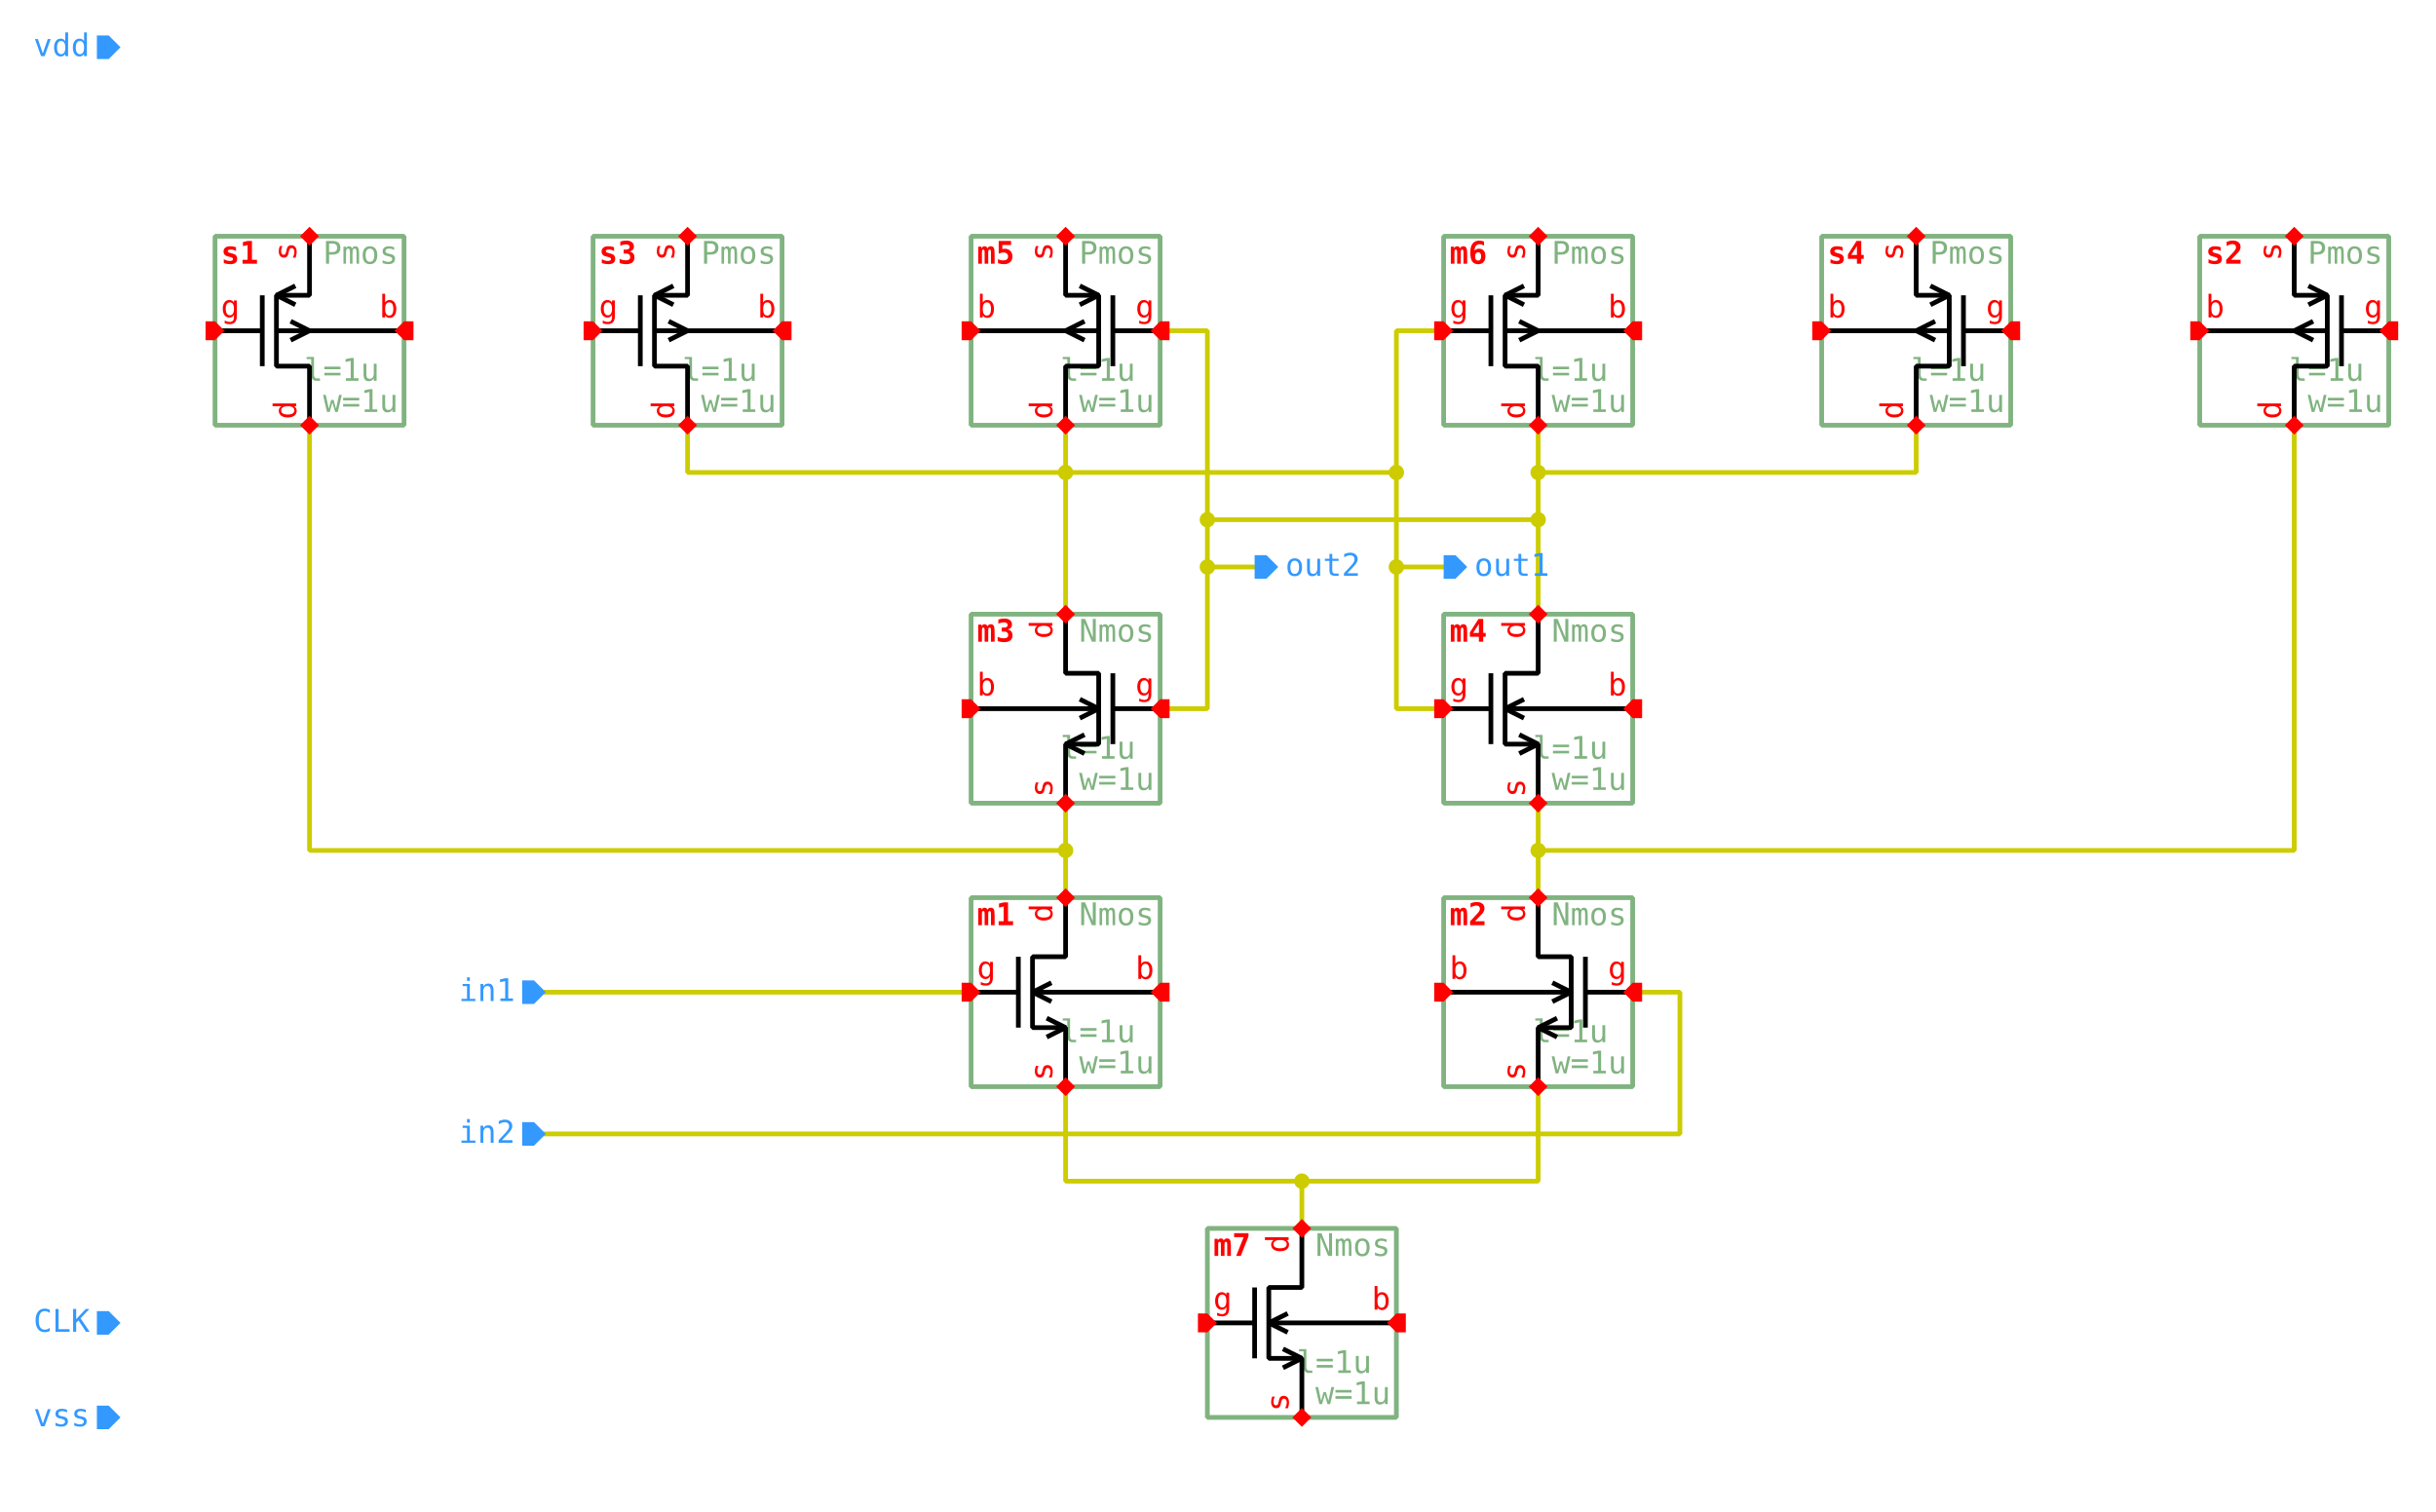
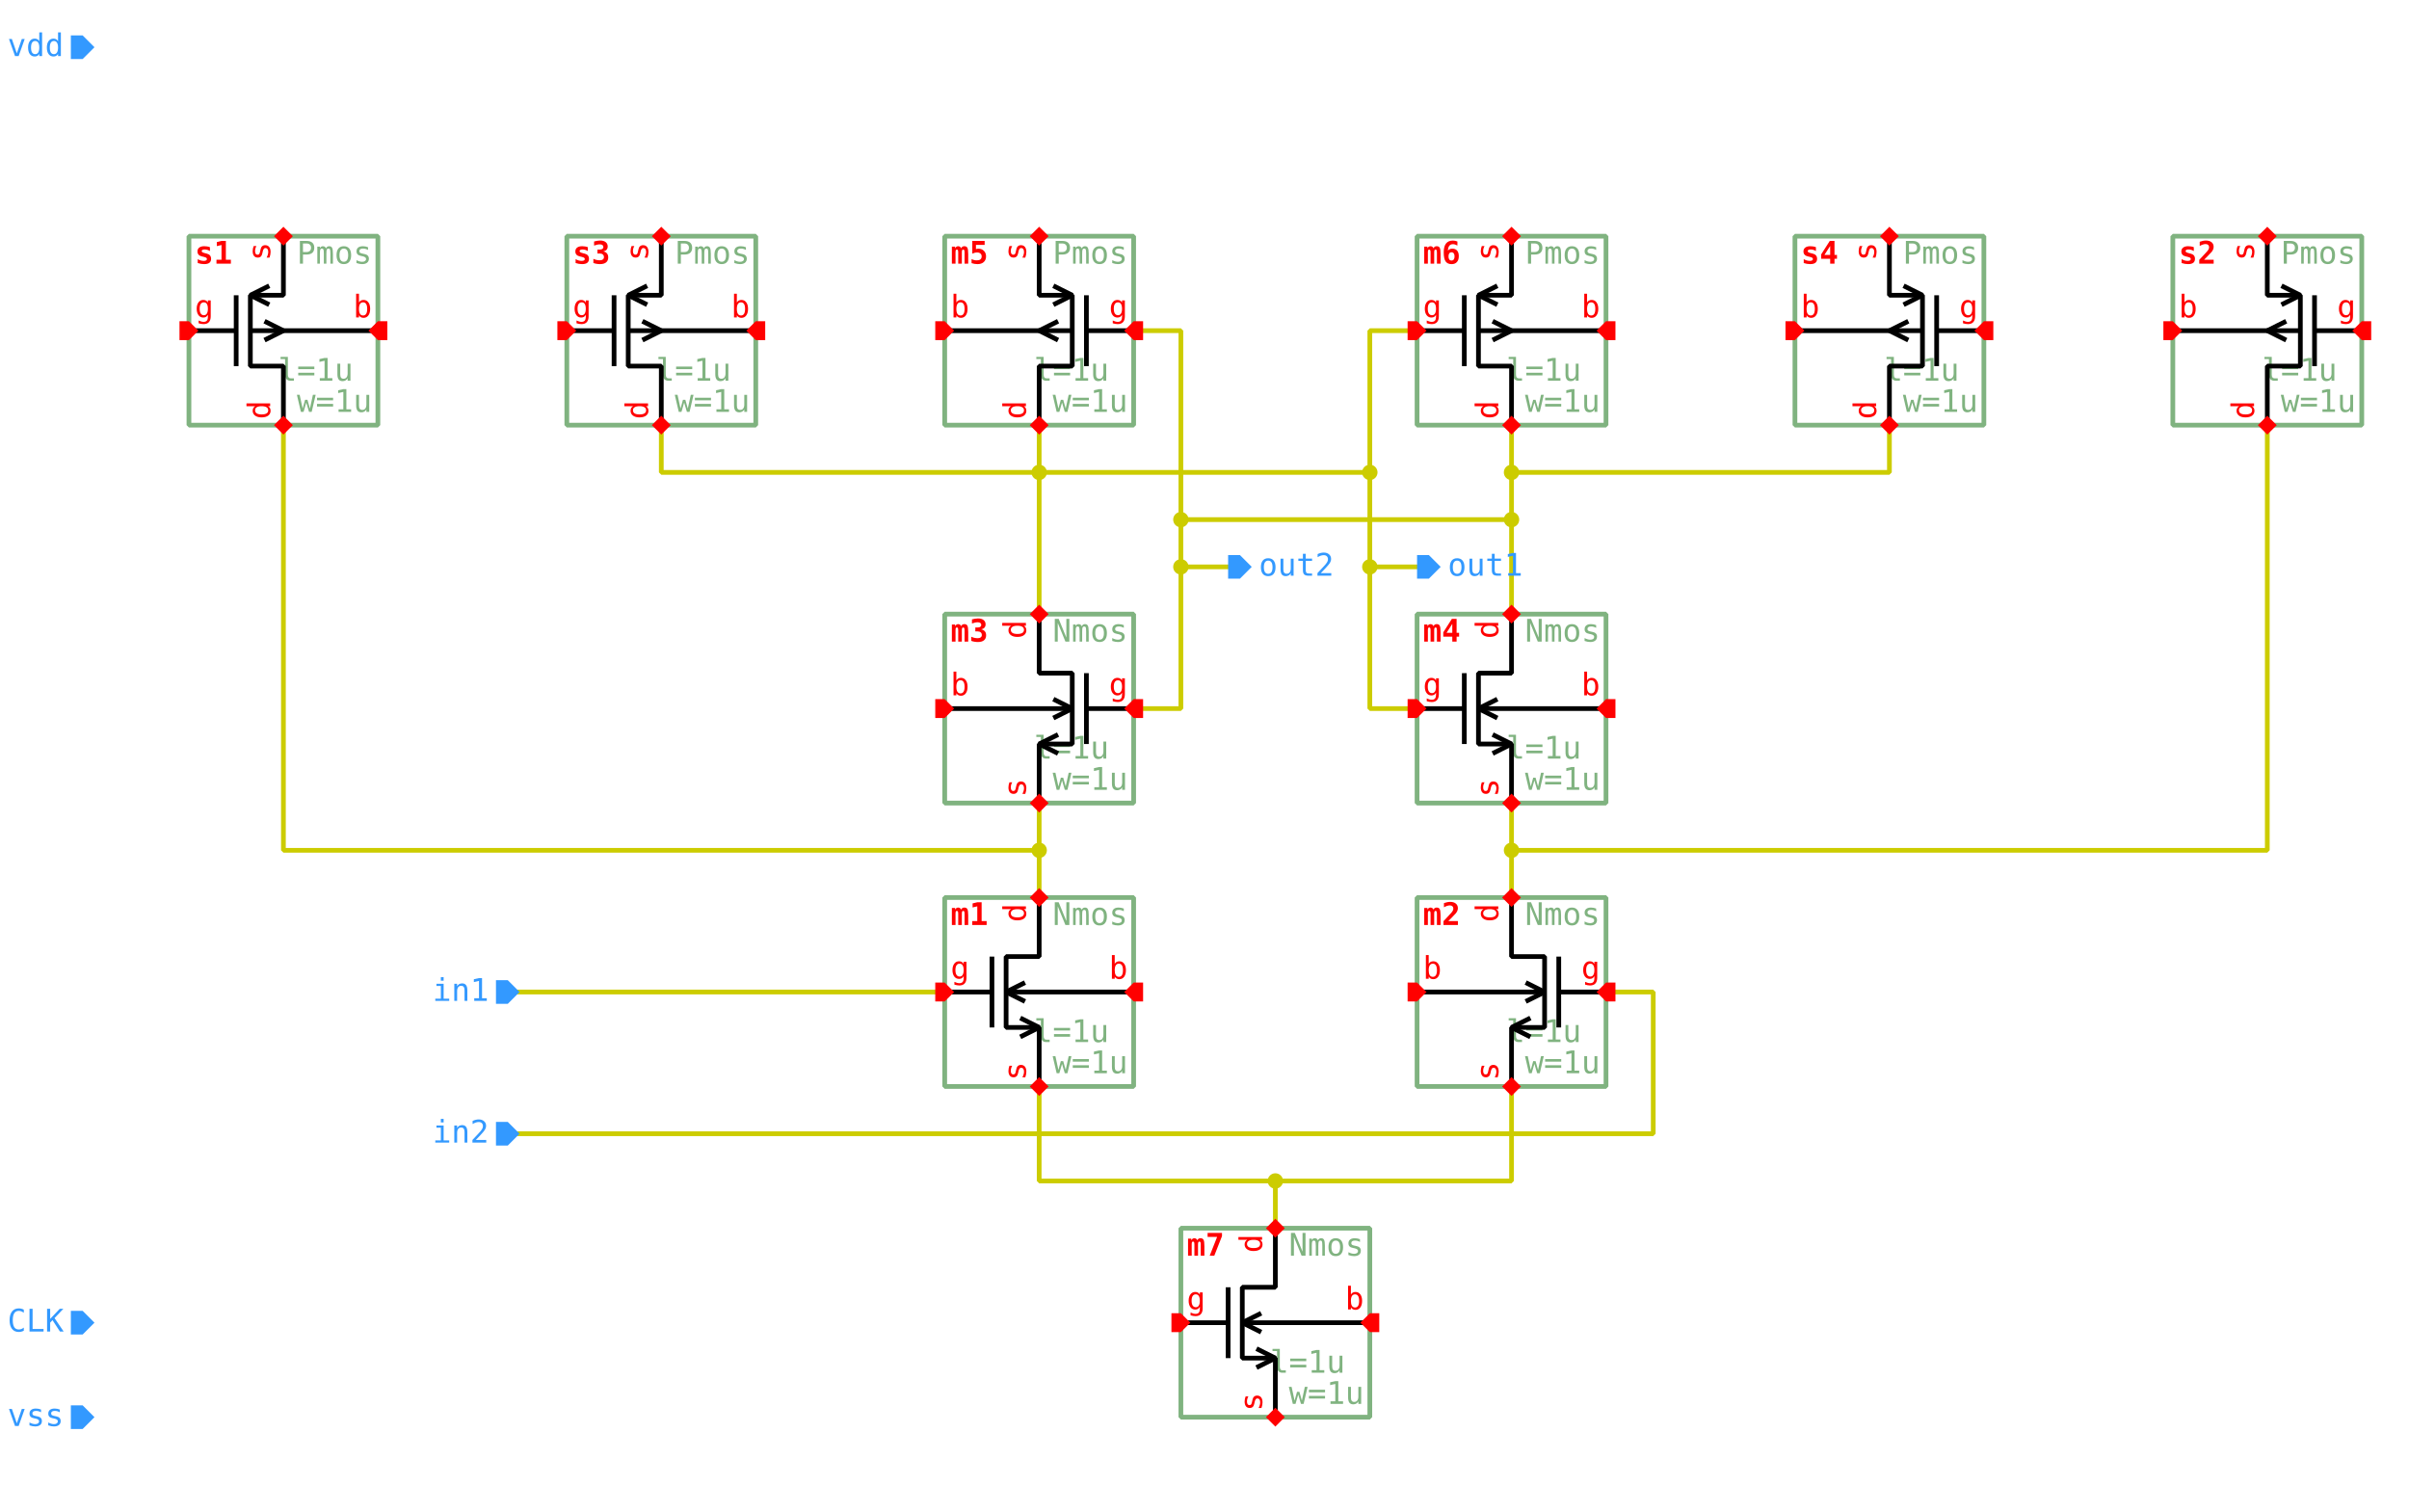
- <svg xmlns="http://www.w3.org/2000/svg" width="1804.25px" height="1120.0px" viewBox="-1.55 -1.0 51.55 32.0">
+ <svg xmlns="http://www.w3.org/2000/svg" width="1785.0px" height="1120.0px" viewBox="-1.0 -1.0 51.0 32.0">
  <style type="text/css">svg { stroke-linecap: butt; stroke-linejoin: bevel; } text { font-size: 11pt; font-family: "Inconsolata", monospace; font-stretch: 75%; } .instanceName { font-weight: bold; fill: #f00; } .pinLabel, .pinArrow { fill: #f00; } .params, .cellName { fill: #80b380; } .symbolOutline { stroke: #80b380; } .symbolPoly { stroke: #000; } .symbolOutline, .symbolPoly, .schemWire, .tapPoint { fill: none; stroke-width: 0.1; } .grid { fill: #ccc; } .schemWire, .tapPoint { stroke: #cc0; } .schemWire { stroke-linecap: square; } .connPoint, .tapPointLabel { fill: #cc0; } .portArrow, .portLabel { fill: #39f; }</style>
  <g transform="matrix(1 0 0 -1 0 30.0)">
    <path d="M29.0 19.0 L28.0 19.0 L28.0 16.0 L29.0 16.0" class="schemWire" />
    <path d="M28.0 19.0 L28.0 21.0 L28.0 24.0 L29.0 24.0" class="schemWire" />
    <path d="M28.0 21.0 L21.0 21.0 L21.0 18.0" class="schemWire" />
    <path d="M21.0 21.0 L21.0 22.0" class="schemWire" />
    <path d="M21.0 21.0 L13.0 21.0 L13.0 22.0" class="schemWire" />
    <path d="M25.0 19.0 L24.0 19.0 L24.0 16.0 L23.0 16.0" class="schemWire" />
    <path d="M24.0 19.0 L24.0 20.0 L24.0 24.0 L23.0 24.0" class="schemWire" />
    <path d="M24.0 20.0 L31.0 20.0 L31.0 18.0" class="schemWire" />
    <path d="M31.0 20.0 L31.0 21.0 L31.0 22.0" class="schemWire" />
    <path d="M31.0 21.0 L39.0 21.0 L39.0 22.0" class="schemWire" />
    <path d="M21.0 8.0 L21.0 7.0 L21.0 6.0 L26.0 6.0 L26.0 5.0" class="schemWire" />
    <path d="M26.0 6.0 L31.0 6.0 L31.0 8.0" class="schemWire" />
    <path d="M5.0 22.0 L5.0 21.0 L5.0 13.0 L21.0 13.0 L21.0 14.0" class="schemWire" />
    <path d="M21.0 13.0 L21.0 12.0" class="schemWire" />
    <path d="M47.0 22.0 L47.0 21.0 L47.0 13.0 L31.0 13.0 L31.0 14.0" class="schemWire" />
    <path d="M31.0 13.0 L31.0 12.0" class="schemWire" />
    <path d="M10.0 10.0 L19.0 10.0" class="schemWire" />
    <path d="M10.0 7.0 L34.0 7.0 L34.0 10.0 L33.0 10.0" class="schemWire" />
    <circle cx="21.0" cy="21.0" r="0.163" class="connPoint" />
    <circle cx="28.0" cy="19.0" r="0.163" class="connPoint" />
    <circle cx="28.0" cy="21.0" r="0.163" class="connPoint" />
    <circle cx="24.0" cy="19.0" r="0.163" class="connPoint" />
    <circle cx="24.0" cy="20.0" r="0.163" class="connPoint" />
    <circle cx="31.0" cy="20.0" r="0.163" class="connPoint" />
    <circle cx="31.0" cy="21.0" r="0.163" class="connPoint" />
    <circle cx="21.0" cy="13.0" r="0.163" class="connPoint" />
    <circle cx="31.0" cy="13.0" r="0.163" class="connPoint" />
    <circle cx="26.0" cy="6.0" r="0.163" class="connPoint" />
    <g>
      <rect x="3.0" y="22.0" width="4.0" height="4.0" class="symbolOutline" />
      <text transform="matrix(0.045 0 0 -0.045 6.875 25.875)" dominant-baseline="hanging" text-anchor="end" class="cellName">Pmos</text>
      <text transform="matrix(0.045 0 0 -0.045 6.875 22.125)" dominant-baseline="ideographic" text-anchor="end" class="params">
        <tspan x="0" y="-1em">l=1u</tspan>
        <tspan x="0" y="0em">w=1u</tspan>
      </text>
      <text transform="matrix(0.045 0 0 -0.045 3.125 25.875)" dominant-baseline="hanging" text-anchor="start" class="instanceName">s1</text>
      <path d="M2.0 0.0 L2.0 1.25 L1.3 1.25 L1.3 2.75 L2.0 2.75 L2.0 4.0" transform="matrix(1 0 0 1 3.0 22.0)" class="symbolPoly" />
      <path d="M1.0 1.25 L1.0 2.75" transform="matrix(1 0 0 1 3.0 22.0)" class="symbolPoly" />
      <path d="M0.0 2.0 L1.0 2.0" transform="matrix(1 0 0 1 3.0 22.0)" class="symbolPoly" />
      <path d="M4.0 2.0 L1.3 2.0" transform="matrix(1 0 0 1 3.0 22.0)" class="symbolPoly" />
      <path d="M1.7 2.55 L1.3 2.75 L1.7 2.95" transform="matrix(1 0 0 1 3.0 22.0)" class="symbolPoly" />
      <path d="M1.6 1.8 L2.0 2.0 L1.6 2.2" transform="matrix(1 0 0 1 3.0 22.0)" class="symbolPoly" />
      <path d="M0 0 L0.2 -0.2 L0.2 -0.4 L0 -0.4 L-0.2 -0.4 L-0.2 -0.2 Z" transform="matrix(0 -1 1 0 3.2 24.0)" class="pinArrow" />
      <text transform="matrix(0.045 0 0 -0.045 3.125 24.125)" dominant-baseline="ideographic" text-anchor="start" class="pinLabel">g</text>
      <path d="M0 0 L0.2 -0.2 L0.2 -0.2 L0 -0.4 L-0.2 -0.2 L-0.2 -0.2 Z" transform="matrix(1 0 0 1 5.0 22.2)" class="pinArrow" />
      <text transform="matrix(0 0.045 0.045 0 4.875 22.125)" dominant-baseline="ideographic" text-anchor="start" class="pinLabel">d</text>
      <path d="M0 0 L0.2 -0.2 L0.2 -0.2 L0 -0.4 L-0.2 -0.2 L-0.2 -0.2 Z" transform="matrix(-1 0 0 -1 5.0 25.8)" class="pinArrow" />
      <text transform="matrix(0 0.045 0.045 0 4.875 25.875)" dominant-baseline="ideographic" text-anchor="end" class="pinLabel">s</text>
      <path d="M0 0 L0.2 -0.2 L0.2 -0.4 L0 -0.4 L-0.2 -0.4 L-0.2 -0.2 Z" transform="matrix(0 1 -1 0 6.8 24.0)" class="pinArrow" />
      <text transform="matrix(0.045 0 0 -0.045 6.875 24.125)" dominant-baseline="ideographic" text-anchor="end" class="pinLabel">b</text>
    </g>
    <g>
      <rect x="11.0" y="22.0" width="4.0" height="4.0" class="symbolOutline" />
      <text transform="matrix(0.045 0 0 -0.045 14.875 25.875)" dominant-baseline="hanging" text-anchor="end" class="cellName">Pmos</text>
      <text transform="matrix(0.045 0 0 -0.045 14.875 22.125)" dominant-baseline="ideographic" text-anchor="end" class="params">
        <tspan x="0" y="-1em">l=1u</tspan>
        <tspan x="0" y="0em">w=1u</tspan>
      </text>
      <text transform="matrix(0.045 0 0 -0.045 11.125 25.875)" dominant-baseline="hanging" text-anchor="start" class="instanceName">s3</text>
      <path d="M2.0 0.0 L2.0 1.25 L1.3 1.25 L1.3 2.75 L2.0 2.75 L2.0 4.0" transform="matrix(1 0 0 1 11.0 22.0)" class="symbolPoly" />
      <path d="M1.0 1.25 L1.0 2.75" transform="matrix(1 0 0 1 11.0 22.0)" class="symbolPoly" />
      <path d="M0.0 2.0 L1.0 2.0" transform="matrix(1 0 0 1 11.0 22.0)" class="symbolPoly" />
      <path d="M4.0 2.0 L1.3 2.0" transform="matrix(1 0 0 1 11.0 22.0)" class="symbolPoly" />
      <path d="M1.7 2.55 L1.3 2.75 L1.7 2.95" transform="matrix(1 0 0 1 11.0 22.0)" class="symbolPoly" />
      <path d="M1.6 1.8 L2.0 2.0 L1.6 2.2" transform="matrix(1 0 0 1 11.0 22.0)" class="symbolPoly" />
      <path d="M0 0 L0.2 -0.2 L0.2 -0.4 L0 -0.4 L-0.2 -0.4 L-0.2 -0.2 Z" transform="matrix(0 -1 1 0 11.2 24.0)" class="pinArrow" />
      <text transform="matrix(0.045 0 0 -0.045 11.125 24.125)" dominant-baseline="ideographic" text-anchor="start" class="pinLabel">g</text>
      <path d="M0 0 L0.2 -0.2 L0.2 -0.2 L0 -0.4 L-0.2 -0.2 L-0.2 -0.2 Z" transform="matrix(1 0 0 1 13.0 22.2)" class="pinArrow" />
      <text transform="matrix(0 0.045 0.045 0 12.875 22.125)" dominant-baseline="ideographic" text-anchor="start" class="pinLabel">d</text>
      <path d="M0 0 L0.2 -0.2 L0.2 -0.2 L0 -0.4 L-0.2 -0.2 L-0.2 -0.2 Z" transform="matrix(-1 0 0 -1 13.0 25.8)" class="pinArrow" />
      <text transform="matrix(0 0.045 0.045 0 12.875 25.875)" dominant-baseline="ideographic" text-anchor="end" class="pinLabel">s</text>
      <path d="M0 0 L0.2 -0.2 L0.2 -0.4 L0 -0.4 L-0.2 -0.4 L-0.2 -0.2 Z" transform="matrix(0 1 -1 0 14.8 24.0)" class="pinArrow" />
      <text transform="matrix(0.045 0 0 -0.045 14.875 24.125)" dominant-baseline="ideographic" text-anchor="end" class="pinLabel">b</text>
    </g>
    <g>
      <rect x="19.0" y="22.0" width="4.0" height="4.0" class="symbolOutline" />
      <text transform="matrix(0.045 0 0 -0.045 22.875 25.875)" dominant-baseline="hanging" text-anchor="end" class="cellName">Pmos</text>
      <text transform="matrix(0.045 0 0 -0.045 22.875 22.125)" dominant-baseline="ideographic" text-anchor="end" class="params">
        <tspan x="0" y="-1em">l=1u</tspan>
        <tspan x="0" y="0em">w=1u</tspan>
      </text>
      <text transform="matrix(0.045 0 0 -0.045 19.125 25.875)" dominant-baseline="hanging" text-anchor="start" class="instanceName">m5</text>
      <path d="M2.0 0.0 L2.0 1.25 L1.3 1.25 L1.3 2.75 L2.0 2.75 L2.0 4.0" transform="matrix(-1 0 0 1 23.0 22.0)" class="symbolPoly" />
      <path d="M1.0 1.25 L1.0 2.75" transform="matrix(-1 0 0 1 23.0 22.0)" class="symbolPoly" />
      <path d="M0.0 2.0 L1.0 2.0" transform="matrix(-1 0 0 1 23.0 22.0)" class="symbolPoly" />
      <path d="M4.0 2.0 L1.3 2.0" transform="matrix(-1 0 0 1 23.0 22.0)" class="symbolPoly" />
      <path d="M1.7 2.55 L1.3 2.75 L1.7 2.95" transform="matrix(-1 0 0 1 23.0 22.0)" class="symbolPoly" />
      <path d="M1.6 1.8 L2.0 2.0 L1.6 2.2" transform="matrix(-1 0 0 1 23.0 22.0)" class="symbolPoly" />
      <path d="M0 0 L0.2 -0.2 L0.2 -0.4 L0 -0.4 L-0.2 -0.4 L-0.2 -0.2 Z" transform="matrix(0 -1 -1 0 22.8 24.0)" class="pinArrow" />
      <text transform="matrix(0.045 0 0 -0.045 22.875 24.125)" dominant-baseline="ideographic" text-anchor="end" class="pinLabel">g</text>
      <path d="M0 0 L0.2 -0.2 L0.2 -0.2 L0 -0.4 L-0.2 -0.2 L-0.2 -0.2 Z" transform="matrix(-1 0 0 1 21.0 22.2)" class="pinArrow" />
      <text transform="matrix(0 0.045 0.045 0 20.875 22.125)" dominant-baseline="ideographic" text-anchor="start" class="pinLabel">d</text>
      <path d="M0 0 L0.2 -0.2 L0.2 -0.2 L0 -0.4 L-0.2 -0.2 L-0.2 -0.2 Z" transform="matrix(1 0 0 -1 21.0 25.8)" class="pinArrow" />
      <text transform="matrix(0 0.045 0.045 0 20.875 25.875)" dominant-baseline="ideographic" text-anchor="end" class="pinLabel">s</text>
      <path d="M0 0 L0.2 -0.2 L0.2 -0.4 L0 -0.4 L-0.2 -0.4 L-0.2 -0.2 Z" transform="matrix(0 1 1 0 19.2 24.0)" class="pinArrow" />
      <text transform="matrix(0.045 0 0 -0.045 19.125 24.125)" dominant-baseline="ideographic" text-anchor="start" class="pinLabel">b</text>
    </g>
    <g>
      <rect x="29.0" y="22.0" width="4.0" height="4.0" class="symbolOutline" />
      <text transform="matrix(0.045 0 0 -0.045 32.875 25.875)" dominant-baseline="hanging" text-anchor="end" class="cellName">Pmos</text>
      <text transform="matrix(0.045 0 0 -0.045 32.875 22.125)" dominant-baseline="ideographic" text-anchor="end" class="params">
        <tspan x="0" y="-1em">l=1u</tspan>
        <tspan x="0" y="0em">w=1u</tspan>
      </text>
      <text transform="matrix(0.045 0 0 -0.045 29.125 25.875)" dominant-baseline="hanging" text-anchor="start" class="instanceName">m6</text>
      <path d="M2.0 0.0 L2.0 1.25 L1.3 1.25 L1.3 2.75 L2.0 2.75 L2.0 4.0" transform="matrix(1 0 0 1 29.0 22.0)" class="symbolPoly" />
      <path d="M1.0 1.25 L1.0 2.75" transform="matrix(1 0 0 1 29.0 22.0)" class="symbolPoly" />
      <path d="M0.0 2.0 L1.0 2.0" transform="matrix(1 0 0 1 29.0 22.0)" class="symbolPoly" />
      <path d="M4.0 2.0 L1.3 2.0" transform="matrix(1 0 0 1 29.0 22.0)" class="symbolPoly" />
      <path d="M1.7 2.55 L1.3 2.75 L1.7 2.95" transform="matrix(1 0 0 1 29.0 22.0)" class="symbolPoly" />
      <path d="M1.6 1.8 L2.0 2.0 L1.6 2.2" transform="matrix(1 0 0 1 29.0 22.0)" class="symbolPoly" />
      <path d="M0 0 L0.2 -0.2 L0.2 -0.4 L0 -0.4 L-0.2 -0.4 L-0.2 -0.2 Z" transform="matrix(0 -1 1 0 29.2 24.0)" class="pinArrow" />
      <text transform="matrix(0.045 0 0 -0.045 29.125 24.125)" dominant-baseline="ideographic" text-anchor="start" class="pinLabel">g</text>
      <path d="M0 0 L0.2 -0.2 L0.2 -0.2 L0 -0.4 L-0.2 -0.2 L-0.2 -0.2 Z" transform="matrix(1 0 0 1 31.0 22.2)" class="pinArrow" />
      <text transform="matrix(0 0.045 0.045 0 30.875 22.125)" dominant-baseline="ideographic" text-anchor="start" class="pinLabel">d</text>
      <path d="M0 0 L0.2 -0.2 L0.2 -0.2 L0 -0.4 L-0.2 -0.2 L-0.2 -0.2 Z" transform="matrix(-1 0 0 -1 31.0 25.8)" class="pinArrow" />
      <text transform="matrix(0 0.045 0.045 0 30.875 25.875)" dominant-baseline="ideographic" text-anchor="end" class="pinLabel">s</text>
      <path d="M0 0 L0.2 -0.2 L0.2 -0.4 L0 -0.4 L-0.2 -0.4 L-0.2 -0.2 Z" transform="matrix(0 1 -1 0 32.8 24.0)" class="pinArrow" />
      <text transform="matrix(0.045 0 0 -0.045 32.875 24.125)" dominant-baseline="ideographic" text-anchor="end" class="pinLabel">b</text>
    </g>
    <g>
      <rect x="37.0" y="22.0" width="4.0" height="4.0" class="symbolOutline" />
      <text transform="matrix(0.045 0 0 -0.045 40.875 25.875)" dominant-baseline="hanging" text-anchor="end" class="cellName">Pmos</text>
      <text transform="matrix(0.045 0 0 -0.045 40.875 22.125)" dominant-baseline="ideographic" text-anchor="end" class="params">
        <tspan x="0" y="-1em">l=1u</tspan>
        <tspan x="0" y="0em">w=1u</tspan>
      </text>
      <text transform="matrix(0.045 0 0 -0.045 37.125 25.875)" dominant-baseline="hanging" text-anchor="start" class="instanceName">s4</text>
      <path d="M2.0 0.0 L2.0 1.25 L1.3 1.25 L1.3 2.75 L2.0 2.75 L2.0 4.0" transform="matrix(-1 0 0 1 41.0 22.0)" class="symbolPoly" />
      <path d="M1.0 1.25 L1.0 2.75" transform="matrix(-1 0 0 1 41.0 22.0)" class="symbolPoly" />
      <path d="M0.0 2.0 L1.0 2.0" transform="matrix(-1 0 0 1 41.0 22.0)" class="symbolPoly" />
      <path d="M4.0 2.0 L1.3 2.0" transform="matrix(-1 0 0 1 41.0 22.0)" class="symbolPoly" />
      <path d="M1.7 2.55 L1.3 2.75 L1.7 2.95" transform="matrix(-1 0 0 1 41.0 22.0)" class="symbolPoly" />
      <path d="M1.6 1.8 L2.0 2.0 L1.6 2.2" transform="matrix(-1 0 0 1 41.0 22.0)" class="symbolPoly" />
      <path d="M0 0 L0.2 -0.2 L0.2 -0.4 L0 -0.4 L-0.2 -0.4 L-0.2 -0.2 Z" transform="matrix(0 -1 -1 0 40.8 24.0)" class="pinArrow" />
      <text transform="matrix(0.045 0 0 -0.045 40.875 24.125)" dominant-baseline="ideographic" text-anchor="end" class="pinLabel">g</text>
      <path d="M0 0 L0.2 -0.2 L0.2 -0.2 L0 -0.4 L-0.2 -0.2 L-0.2 -0.2 Z" transform="matrix(-1 0 0 1 39.0 22.2)" class="pinArrow" />
      <text transform="matrix(0 0.045 0.045 0 38.875 22.125)" dominant-baseline="ideographic" text-anchor="start" class="pinLabel">d</text>
      <path d="M0 0 L0.2 -0.2 L0.2 -0.2 L0 -0.4 L-0.2 -0.2 L-0.2 -0.2 Z" transform="matrix(1 0 0 -1 39.0 25.8)" class="pinArrow" />
      <text transform="matrix(0 0.045 0.045 0 38.875 25.875)" dominant-baseline="ideographic" text-anchor="end" class="pinLabel">s</text>
      <path d="M0 0 L0.2 -0.2 L0.2 -0.4 L0 -0.4 L-0.2 -0.4 L-0.2 -0.2 Z" transform="matrix(0 1 1 0 37.2 24.0)" class="pinArrow" />
      <text transform="matrix(0.045 0 0 -0.045 37.125 24.125)" dominant-baseline="ideographic" text-anchor="start" class="pinLabel">b</text>
    </g>
    <g>
      <rect x="45.0" y="22.0" width="4.0" height="4.0" class="symbolOutline" />
      <text transform="matrix(0.045 0 0 -0.045 48.875 25.875)" dominant-baseline="hanging" text-anchor="end" class="cellName">Pmos</text>
      <text transform="matrix(0.045 0 0 -0.045 48.875 22.125)" dominant-baseline="ideographic" text-anchor="end" class="params">
        <tspan x="0" y="-1em">l=1u</tspan>
        <tspan x="0" y="0em">w=1u</tspan>
      </text>
      <text transform="matrix(0.045 0 0 -0.045 45.125 25.875)" dominant-baseline="hanging" text-anchor="start" class="instanceName">s2</text>
      <path d="M2.0 0.0 L2.0 1.25 L1.3 1.25 L1.3 2.75 L2.0 2.75 L2.0 4.0" transform="matrix(-1 0 0 1 49.0 22.0)" class="symbolPoly" />
      <path d="M1.0 1.25 L1.0 2.75" transform="matrix(-1 0 0 1 49.0 22.0)" class="symbolPoly" />
      <path d="M0.0 2.0 L1.0 2.0" transform="matrix(-1 0 0 1 49.0 22.0)" class="symbolPoly" />
      <path d="M4.0 2.0 L1.3 2.0" transform="matrix(-1 0 0 1 49.0 22.0)" class="symbolPoly" />
      <path d="M1.7 2.55 L1.3 2.75 L1.7 2.95" transform="matrix(-1 0 0 1 49.0 22.0)" class="symbolPoly" />
      <path d="M1.6 1.8 L2.0 2.0 L1.6 2.2" transform="matrix(-1 0 0 1 49.0 22.0)" class="symbolPoly" />
      <path d="M0 0 L0.2 -0.2 L0.2 -0.4 L0 -0.4 L-0.2 -0.4 L-0.2 -0.2 Z" transform="matrix(0 -1 -1 0 48.8 24.0)" class="pinArrow" />
      <text transform="matrix(0.045 0 0 -0.045 48.875 24.125)" dominant-baseline="ideographic" text-anchor="end" class="pinLabel">g</text>
      <path d="M0 0 L0.2 -0.2 L0.2 -0.2 L0 -0.4 L-0.2 -0.2 L-0.2 -0.2 Z" transform="matrix(-1 0 0 1 47.0 22.2)" class="pinArrow" />
      <text transform="matrix(0 0.045 0.045 0 46.875 22.125)" dominant-baseline="ideographic" text-anchor="start" class="pinLabel">d</text>
      <path d="M0 0 L0.2 -0.2 L0.2 -0.2 L0 -0.4 L-0.2 -0.2 L-0.2 -0.2 Z" transform="matrix(1 0 0 -1 47.0 25.8)" class="pinArrow" />
      <text transform="matrix(0 0.045 0.045 0 46.875 25.875)" dominant-baseline="ideographic" text-anchor="end" class="pinLabel">s</text>
      <path d="M0 0 L0.2 -0.2 L0.2 -0.4 L0 -0.4 L-0.2 -0.4 L-0.2 -0.2 Z" transform="matrix(0 1 1 0 45.2 24.0)" class="pinArrow" />
      <text transform="matrix(0.045 0 0 -0.045 45.125 24.125)" dominant-baseline="ideographic" text-anchor="start" class="pinLabel">b</text>
    </g>
    <g>
      <rect x="19.0" y="14.0" width="4.0" height="4.0" class="symbolOutline" />
      <text transform="matrix(0.045 0 0 -0.045 22.875 17.875)" dominant-baseline="hanging" text-anchor="end" class="cellName">Nmos</text>
      <text transform="matrix(0.045 0 0 -0.045 22.875 14.125)" dominant-baseline="ideographic" text-anchor="end" class="params">
        <tspan x="0" y="-1em">l=1u</tspan>
        <tspan x="0" y="0em">w=1u</tspan>
      </text>
      <text transform="matrix(0.045 0 0 -0.045 19.125 17.875)" dominant-baseline="hanging" text-anchor="start" class="instanceName">m3</text>
      <path d="M2.0 0.0 L2.0 1.25 L1.3 1.25 L1.3 2.75 L2.0 2.75 L2.0 4.0" transform="matrix(-1 0 0 1 23.0 14.0)" class="symbolPoly" />
      <path d="M1.0 1.25 L1.0 2.75" transform="matrix(-1 0 0 1 23.0 14.0)" class="symbolPoly" />
      <path d="M0.0 2.0 L1.0 2.0" transform="matrix(-1 0 0 1 23.0 14.0)" class="symbolPoly" />
      <path d="M4.0 2.0 L1.3 2.0" transform="matrix(-1 0 0 1 23.0 14.0)" class="symbolPoly" />
      <path d="M1.7 1.8 L1.3 2.0 L1.7 2.2" transform="matrix(-1 0 0 1 23.0 14.0)" class="symbolPoly" />
      <path d="M1.6 1.05 L2.0 1.25 L1.6 1.45" transform="matrix(-1 0 0 1 23.0 14.0)" class="symbolPoly" />
      <path d="M0 0 L0.2 -0.2 L0.2 -0.4 L0 -0.4 L-0.2 -0.4 L-0.2 -0.2 Z" transform="matrix(0 -1 -1 0 22.8 16.0)" class="pinArrow" />
      <text transform="matrix(0.045 0 0 -0.045 22.875 16.125)" dominant-baseline="ideographic" text-anchor="end" class="pinLabel">g</text>
      <path d="M0 0 L0.2 -0.2 L0.2 -0.2 L0 -0.4 L-0.2 -0.2 L-0.2 -0.2 Z" transform="matrix(-1 0 0 1 21.0 14.2)" class="pinArrow" />
      <text transform="matrix(0 0.045 0.045 0 20.875 14.125)" dominant-baseline="ideographic" text-anchor="start" class="pinLabel">s</text>
      <path d="M0 0 L0.2 -0.2 L0.2 -0.2 L0 -0.4 L-0.2 -0.2 L-0.2 -0.2 Z" transform="matrix(1 0 0 -1 21.0 17.8)" class="pinArrow" />
      <text transform="matrix(0 0.045 0.045 0 20.875 17.875)" dominant-baseline="ideographic" text-anchor="end" class="pinLabel">d</text>
      <path d="M0 0 L0.2 -0.2 L0.2 -0.4 L0 -0.4 L-0.2 -0.4 L-0.2 -0.2 Z" transform="matrix(0 1 1 0 19.2 16.0)" class="pinArrow" />
      <text transform="matrix(0.045 0 0 -0.045 19.125 16.125)" dominant-baseline="ideographic" text-anchor="start" class="pinLabel">b</text>
    </g>
    <g>
      <rect x="29.0" y="14.0" width="4.0" height="4.0" class="symbolOutline" />
      <text transform="matrix(0.045 0 0 -0.045 32.875 17.875)" dominant-baseline="hanging" text-anchor="end" class="cellName">Nmos</text>
      <text transform="matrix(0.045 0 0 -0.045 32.875 14.125)" dominant-baseline="ideographic" text-anchor="end" class="params">
        <tspan x="0" y="-1em">l=1u</tspan>
        <tspan x="0" y="0em">w=1u</tspan>
      </text>
      <text transform="matrix(0.045 0 0 -0.045 29.125 17.875)" dominant-baseline="hanging" text-anchor="start" class="instanceName">m4</text>
      <path d="M2.0 0.0 L2.0 1.25 L1.3 1.25 L1.3 2.75 L2.0 2.75 L2.0 4.0" transform="matrix(1 0 0 1 29.0 14.0)" class="symbolPoly" />
      <path d="M1.0 1.25 L1.0 2.75" transform="matrix(1 0 0 1 29.0 14.0)" class="symbolPoly" />
      <path d="M0.0 2.0 L1.0 2.0" transform="matrix(1 0 0 1 29.0 14.0)" class="symbolPoly" />
      <path d="M4.0 2.0 L1.3 2.0" transform="matrix(1 0 0 1 29.0 14.0)" class="symbolPoly" />
      <path d="M1.7 1.8 L1.3 2.0 L1.7 2.2" transform="matrix(1 0 0 1 29.0 14.0)" class="symbolPoly" />
      <path d="M1.6 1.05 L2.0 1.25 L1.6 1.45" transform="matrix(1 0 0 1 29.0 14.0)" class="symbolPoly" />
      <path d="M0 0 L0.2 -0.2 L0.2 -0.4 L0 -0.4 L-0.2 -0.4 L-0.2 -0.2 Z" transform="matrix(0 -1 1 0 29.2 16.0)" class="pinArrow" />
      <text transform="matrix(0.045 0 0 -0.045 29.125 16.125)" dominant-baseline="ideographic" text-anchor="start" class="pinLabel">g</text>
      <path d="M0 0 L0.2 -0.2 L0.2 -0.2 L0 -0.4 L-0.2 -0.2 L-0.2 -0.2 Z" transform="matrix(1 0 0 1 31.0 14.2)" class="pinArrow" />
      <text transform="matrix(0 0.045 0.045 0 30.875 14.125)" dominant-baseline="ideographic" text-anchor="start" class="pinLabel">s</text>
      <path d="M0 0 L0.2 -0.2 L0.2 -0.2 L0 -0.4 L-0.2 -0.2 L-0.2 -0.2 Z" transform="matrix(-1 0 0 -1 31.0 17.8)" class="pinArrow" />
      <text transform="matrix(0 0.045 0.045 0 30.875 17.875)" dominant-baseline="ideographic" text-anchor="end" class="pinLabel">d</text>
      <path d="M0 0 L0.2 -0.2 L0.2 -0.4 L0 -0.4 L-0.2 -0.4 L-0.2 -0.2 Z" transform="matrix(0 1 -1 0 32.8 16.0)" class="pinArrow" />
      <text transform="matrix(0.045 0 0 -0.045 32.875 16.125)" dominant-baseline="ideographic" text-anchor="end" class="pinLabel">b</text>
    </g>
    <g>
      <rect x="19.0" y="8.0" width="4.0" height="4.0" class="symbolOutline" />
      <text transform="matrix(0.045 0 0 -0.045 22.875 11.875)" dominant-baseline="hanging" text-anchor="end" class="cellName">Nmos</text>
      <text transform="matrix(0.045 0 0 -0.045 22.875 8.125)" dominant-baseline="ideographic" text-anchor="end" class="params">
        <tspan x="0" y="-1em">l=1u</tspan>
        <tspan x="0" y="0em">w=1u</tspan>
      </text>
      <text transform="matrix(0.045 0 0 -0.045 19.125 11.875)" dominant-baseline="hanging" text-anchor="start" class="instanceName">m1</text>
      <path d="M2.0 0.0 L2.0 1.25 L1.3 1.25 L1.3 2.75 L2.0 2.75 L2.0 4.0" transform="matrix(1 0 0 1 19.0 8.0)" class="symbolPoly" />
      <path d="M1.0 1.25 L1.0 2.75" transform="matrix(1 0 0 1 19.0 8.0)" class="symbolPoly" />
      <path d="M0.0 2.0 L1.0 2.0" transform="matrix(1 0 0 1 19.0 8.0)" class="symbolPoly" />
      <path d="M4.0 2.0 L1.3 2.0" transform="matrix(1 0 0 1 19.0 8.0)" class="symbolPoly" />
      <path d="M1.7 1.8 L1.3 2.0 L1.7 2.2" transform="matrix(1 0 0 1 19.0 8.0)" class="symbolPoly" />
      <path d="M1.6 1.05 L2.0 1.25 L1.6 1.45" transform="matrix(1 0 0 1 19.0 8.0)" class="symbolPoly" />
      <path d="M0 0 L0.2 -0.2 L0.2 -0.4 L0 -0.4 L-0.2 -0.4 L-0.2 -0.2 Z" transform="matrix(0 -1 1 0 19.2 10.0)" class="pinArrow" />
      <text transform="matrix(0.045 0 0 -0.045 19.125 10.125)" dominant-baseline="ideographic" text-anchor="start" class="pinLabel">g</text>
      <path d="M0 0 L0.2 -0.2 L0.2 -0.2 L0 -0.4 L-0.2 -0.2 L-0.2 -0.2 Z" transform="matrix(1 0 0 1 21.0 8.2)" class="pinArrow" />
      <text transform="matrix(0 0.045 0.045 0 20.875 8.125)" dominant-baseline="ideographic" text-anchor="start" class="pinLabel">s</text>
      <path d="M0 0 L0.2 -0.2 L0.2 -0.2 L0 -0.4 L-0.2 -0.2 L-0.2 -0.2 Z" transform="matrix(-1 0 0 -1 21.0 11.8)" class="pinArrow" />
      <text transform="matrix(0 0.045 0.045 0 20.875 11.875)" dominant-baseline="ideographic" text-anchor="end" class="pinLabel">d</text>
      <path d="M0 0 L0.2 -0.2 L0.2 -0.4 L0 -0.4 L-0.2 -0.4 L-0.2 -0.2 Z" transform="matrix(0 1 -1 0 22.8 10.0)" class="pinArrow" />
      <text transform="matrix(0.045 0 0 -0.045 22.875 10.125)" dominant-baseline="ideographic" text-anchor="end" class="pinLabel">b</text>
    </g>
    <g>
      <rect x="29.0" y="8.0" width="4.0" height="4.0" class="symbolOutline" />
      <text transform="matrix(0.045 0 0 -0.045 32.875 11.875)" dominant-baseline="hanging" text-anchor="end" class="cellName">Nmos</text>
      <text transform="matrix(0.045 0 0 -0.045 32.875 8.125)" dominant-baseline="ideographic" text-anchor="end" class="params">
        <tspan x="0" y="-1em">l=1u</tspan>
        <tspan x="0" y="0em">w=1u</tspan>
      </text>
      <text transform="matrix(0.045 0 0 -0.045 29.125 11.875)" dominant-baseline="hanging" text-anchor="start" class="instanceName">m2</text>
      <path d="M2.0 0.0 L2.0 1.25 L1.3 1.25 L1.3 2.75 L2.0 2.75 L2.0 4.0" transform="matrix(-1 0 0 1 33.0 8.0)" class="symbolPoly" />
      <path d="M1.0 1.25 L1.0 2.75" transform="matrix(-1 0 0 1 33.0 8.0)" class="symbolPoly" />
      <path d="M0.0 2.0 L1.0 2.0" transform="matrix(-1 0 0 1 33.0 8.0)" class="symbolPoly" />
      <path d="M4.0 2.0 L1.3 2.0" transform="matrix(-1 0 0 1 33.0 8.0)" class="symbolPoly" />
      <path d="M1.7 1.8 L1.3 2.0 L1.7 2.2" transform="matrix(-1 0 0 1 33.0 8.0)" class="symbolPoly" />
      <path d="M1.6 1.05 L2.0 1.25 L1.6 1.45" transform="matrix(-1 0 0 1 33.0 8.0)" class="symbolPoly" />
      <path d="M0 0 L0.2 -0.2 L0.2 -0.4 L0 -0.4 L-0.2 -0.4 L-0.2 -0.2 Z" transform="matrix(0 -1 -1 0 32.8 10.0)" class="pinArrow" />
      <text transform="matrix(0.045 0 0 -0.045 32.875 10.125)" dominant-baseline="ideographic" text-anchor="end" class="pinLabel">g</text>
      <path d="M0 0 L0.2 -0.2 L0.2 -0.2 L0 -0.4 L-0.2 -0.2 L-0.2 -0.2 Z" transform="matrix(-1 0 0 1 31.0 8.2)" class="pinArrow" />
      <text transform="matrix(0 0.045 0.045 0 30.875 8.125)" dominant-baseline="ideographic" text-anchor="start" class="pinLabel">s</text>
      <path d="M0 0 L0.2 -0.2 L0.2 -0.2 L0 -0.4 L-0.2 -0.2 L-0.2 -0.2 Z" transform="matrix(1 0 0 -1 31.0 11.8)" class="pinArrow" />
      <text transform="matrix(0 0.045 0.045 0 30.875 11.875)" dominant-baseline="ideographic" text-anchor="end" class="pinLabel">d</text>
      <path d="M0 0 L0.2 -0.2 L0.2 -0.4 L0 -0.4 L-0.2 -0.4 L-0.2 -0.2 Z" transform="matrix(0 1 1 0 29.2 10.0)" class="pinArrow" />
      <text transform="matrix(0.045 0 0 -0.045 29.125 10.125)" dominant-baseline="ideographic" text-anchor="start" class="pinLabel">b</text>
    </g>
    <g>
      <rect x="24.0" y="1.0" width="4.0" height="4.0" class="symbolOutline" />
      <text transform="matrix(0.045 0 0 -0.045 27.875 4.875)" dominant-baseline="hanging" text-anchor="end" class="cellName">Nmos</text>
      <text transform="matrix(0.045 0 0 -0.045 27.875 1.125)" dominant-baseline="ideographic" text-anchor="end" class="params">
        <tspan x="0" y="-1em">l=1u</tspan>
        <tspan x="0" y="0em">w=1u</tspan>
      </text>
      <text transform="matrix(0.045 0 0 -0.045 24.125 4.875)" dominant-baseline="hanging" text-anchor="start" class="instanceName">m7</text>
      <path d="M2.0 0.0 L2.0 1.25 L1.3 1.25 L1.3 2.75 L2.0 2.75 L2.0 4.0" transform="matrix(1 0 0 1 24.0 1.0)" class="symbolPoly" />
      <path d="M1.0 1.25 L1.0 2.75" transform="matrix(1 0 0 1 24.0 1.0)" class="symbolPoly" />
      <path d="M0.0 2.0 L1.0 2.0" transform="matrix(1 0 0 1 24.0 1.0)" class="symbolPoly" />
      <path d="M4.0 2.0 L1.3 2.0" transform="matrix(1 0 0 1 24.0 1.0)" class="symbolPoly" />
      <path d="M1.7 1.8 L1.3 2.0 L1.7 2.2" transform="matrix(1 0 0 1 24.0 1.0)" class="symbolPoly" />
      <path d="M1.6 1.05 L2.0 1.25 L1.6 1.45" transform="matrix(1 0 0 1 24.0 1.0)" class="symbolPoly" />
      <path d="M0 0 L0.2 -0.2 L0.2 -0.4 L0 -0.4 L-0.2 -0.4 L-0.2 -0.2 Z" transform="matrix(0 -1 1 0 24.2 3.0)" class="pinArrow" />
      <text transform="matrix(0.045 0 0 -0.045 24.125 3.125)" dominant-baseline="ideographic" text-anchor="start" class="pinLabel">g</text>
      <path d="M0 0 L0.2 -0.2 L0.2 -0.2 L0 -0.4 L-0.2 -0.2 L-0.2 -0.2 Z" transform="matrix(1 0 0 1 26.0 1.2)" class="pinArrow" />
      <text transform="matrix(0 0.045 0.045 0 25.875 1.125)" dominant-baseline="ideographic" text-anchor="start" class="pinLabel">s</text>
      <path d="M0 0 L0.2 -0.2 L0.2 -0.2 L0 -0.4 L-0.2 -0.2 L-0.2 -0.2 Z" transform="matrix(-1 0 0 -1 26.0 4.8)" class="pinArrow" />
      <text transform="matrix(0 0.045 0.045 0 25.875 4.875)" dominant-baseline="ideographic" text-anchor="end" class="pinLabel">d</text>
      <path d="M0 0 L0.2 -0.2 L0.2 -0.4 L0 -0.4 L-0.2 -0.4 L-0.2 -0.2 Z" transform="matrix(0 1 -1 0 27.8 3.0)" class="pinArrow" />
      <text transform="matrix(0.045 0 0 -0.045 27.875 3.125)" dominant-baseline="ideographic" text-anchor="end" class="pinLabel">b</text>
    </g>
    <g>
      <path d="M0 0 L0.25 -0.25 L0.25 -0.5 L0 -0.5 L-0.25 -0.5 L-0.25 -0.25 Z" transform="matrix(0 -1 1 0 1.0 30.0)" class="portArrow" />
      <text transform="matrix(0.045 0 0 -0.045 0.35 30.0)" dominant-baseline="middle" text-anchor="end" class="portLabel">vdd</text>
    </g>
    <g>
      <path d="M0 0 L0.25 -0.25 L0.25 -0.5 L0 -0.5 L-0.25 -0.5 L-0.25 -0.25 Z" transform="matrix(0 -1 1 0 1.0 1.0)" class="portArrow" />
      <text transform="matrix(0.045 0 0 -0.045 0.35 1.0)" dominant-baseline="middle" text-anchor="end" class="portLabel">vss</text>
    </g>
    <g>
      <path d="M0 0 L0.25 -0.25 L0.25 -0.5 L0 -0.5 L-0.25 -0.5 L-0.25 -0.25 Z" transform="matrix(0 -1 1 0 1.0 3.0)" class="portArrow" />
      <text transform="matrix(0.045 0 0 -0.045 0.35 3.0)" dominant-baseline="middle" text-anchor="end" class="portLabel">CLK</text>
    </g>
    <g>
      <path d="M0 0 L0.25 -0.25 L0.25 -0.5 L0 -0.5 L-0.25 -0.5 L-0.25 -0.25 Z" transform="matrix(0 -1 1 0 10.0 10.0)" class="portArrow" />
      <text transform="matrix(0.045 0 0 -0.045 9.35 10.0)" dominant-baseline="middle" text-anchor="end" class="portLabel">in1</text>
    </g>
    <g>
      <path d="M0 0 L0.25 -0.25 L0.25 -0.5 L0 -0.5 L-0.25 -0.5 L-0.25 -0.25 Z" transform="matrix(0 -1 1 0 10.0 7.0)" class="portArrow" />
      <text transform="matrix(0.045 0 0 -0.045 9.35 7.0)" dominant-baseline="middle" text-anchor="end" class="portLabel">in2</text>
    </g>
    <g>
      <path d="M0 0 L0.25 0 L0.25 -0.25 L0 -0.5 L-0.25 -0.25 L-0.25 0 Z" transform="matrix(0 1 -1 0 29.0 19.0)" class="portArrow" />
      <text transform="matrix(0.045 0 0 -0.045 29.65 19.0)" dominant-baseline="middle" text-anchor="start" class="portLabel">out1</text>
    </g>
    <g>
      <path d="M0 0 L0.25 0 L0.25 -0.25 L0 -0.5 L-0.25 -0.25 L-0.25 0 Z" transform="matrix(0 1 -1 0 25.0 19.0)" class="portArrow" />
      <text transform="matrix(0.045 0 0 -0.045 25.65 19.0)" dominant-baseline="middle" text-anchor="start" class="portLabel">out2</text>
    </g>
  </g>
</svg>
